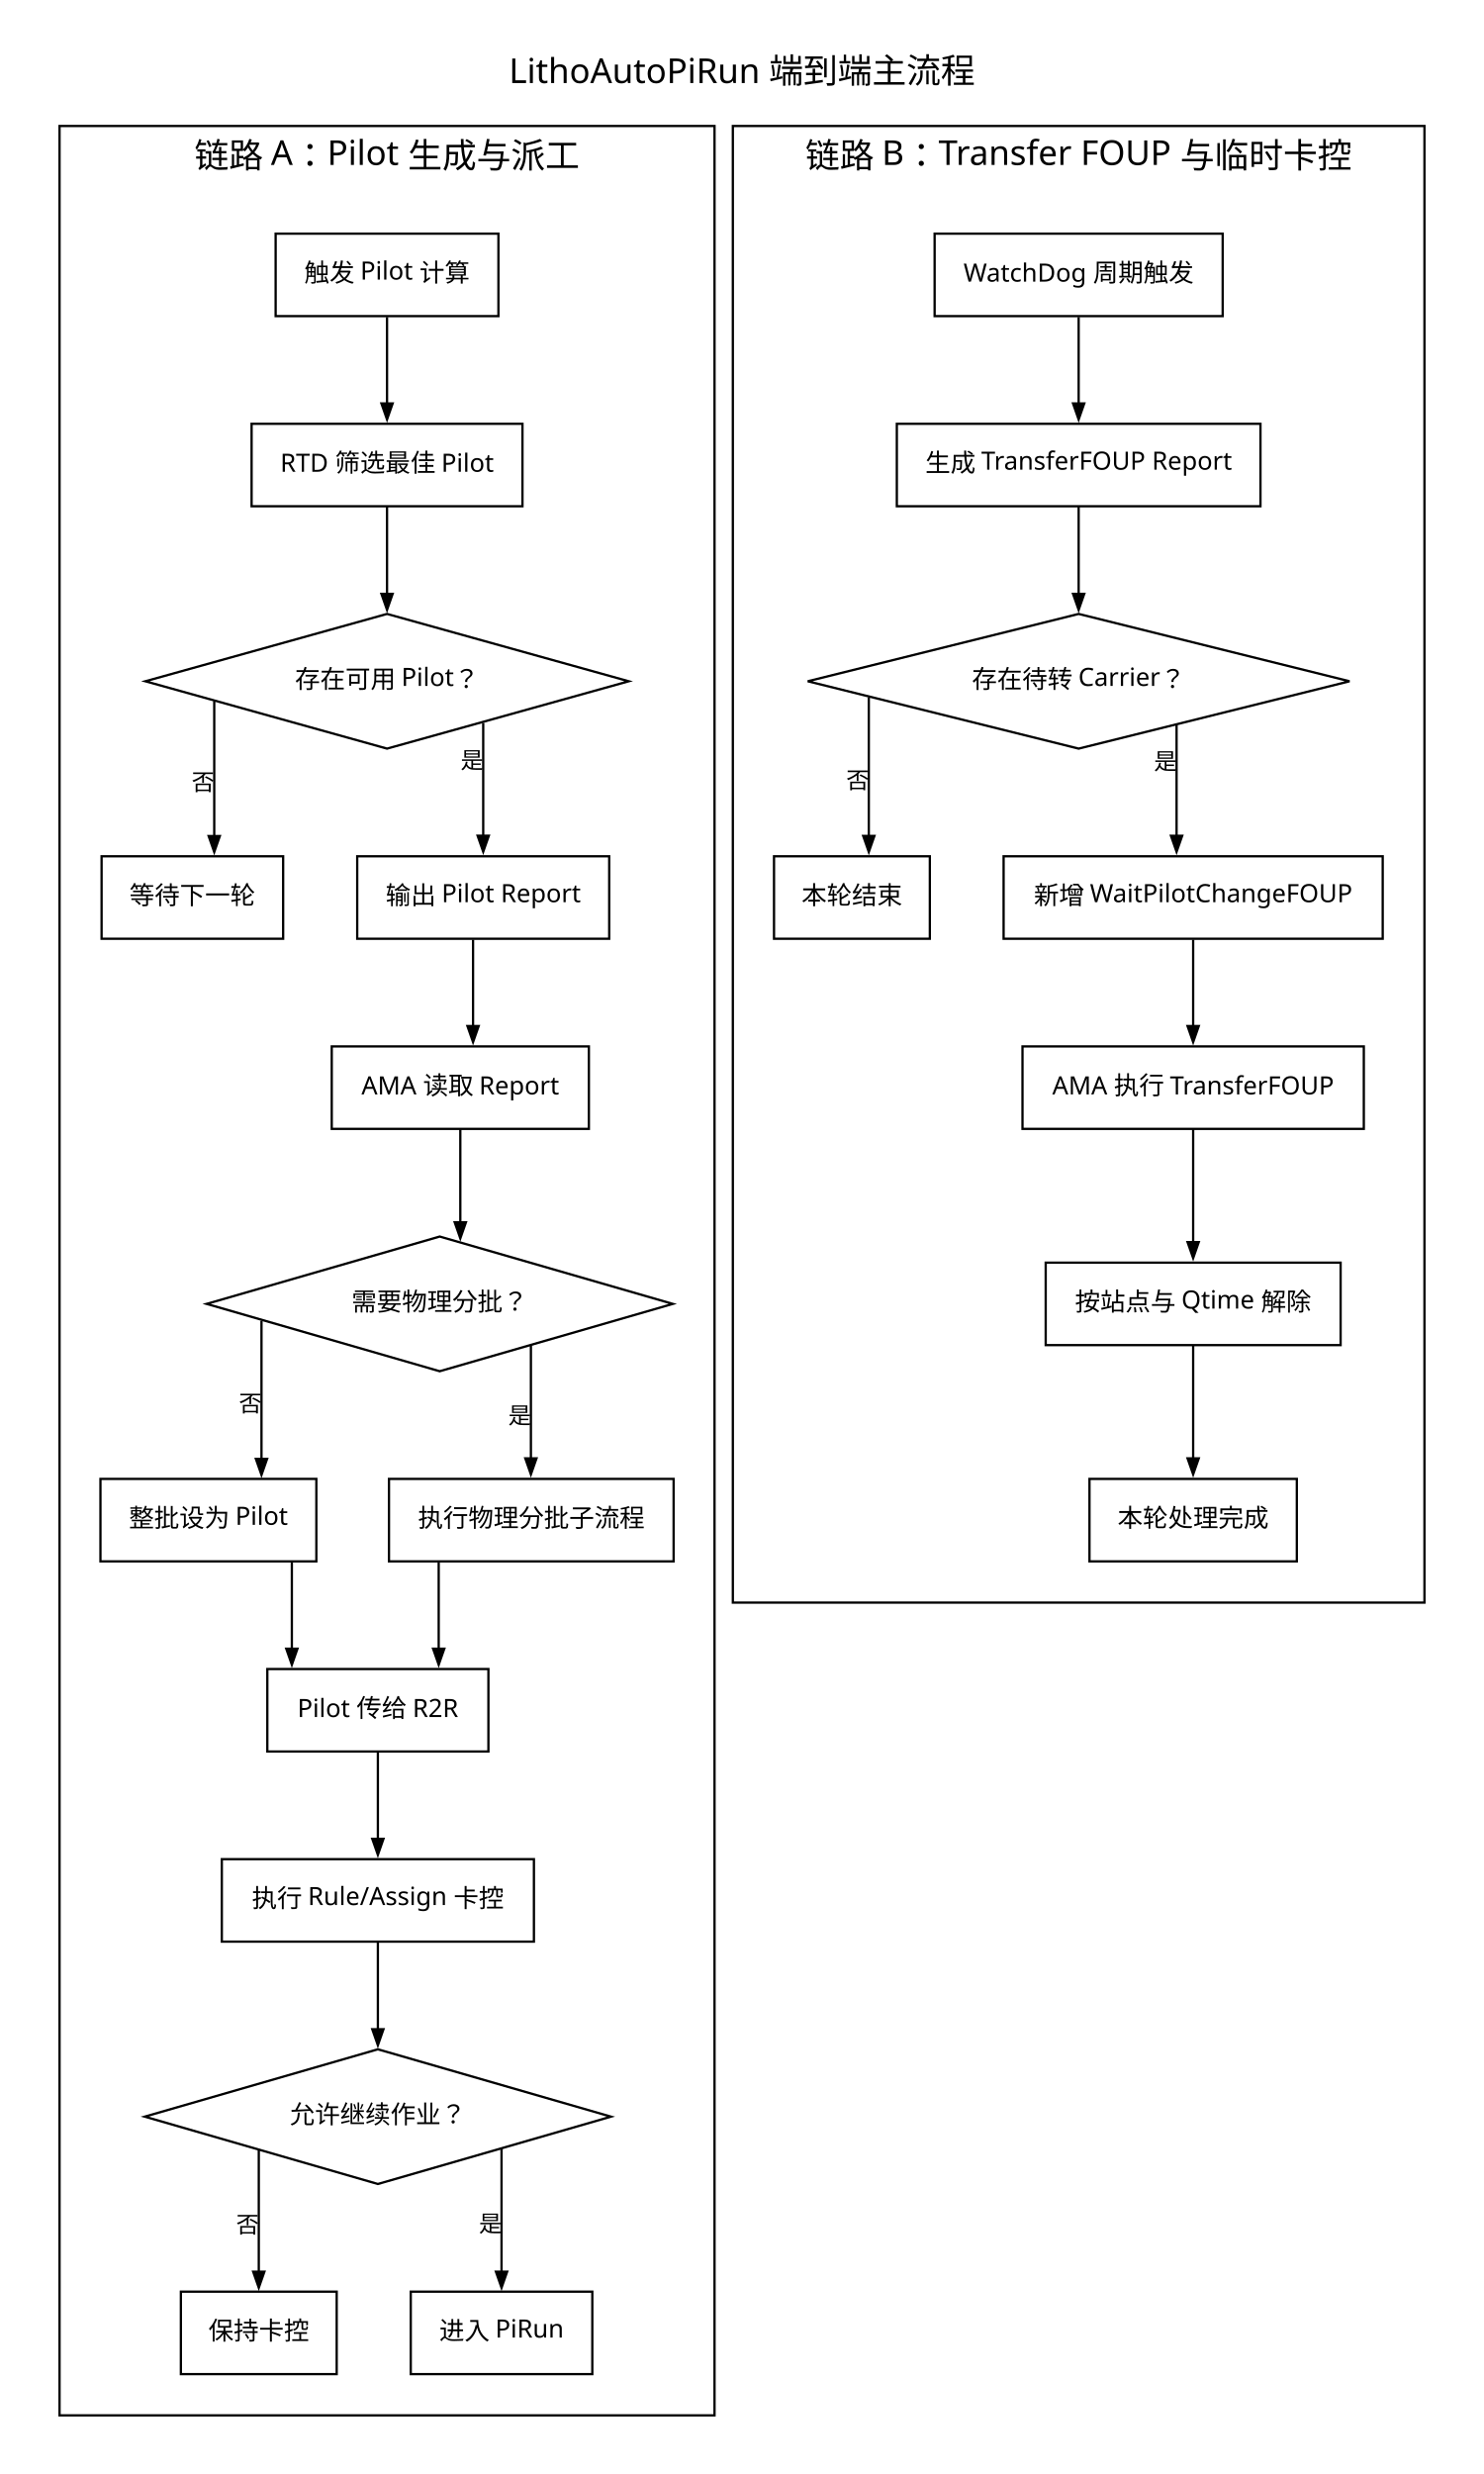
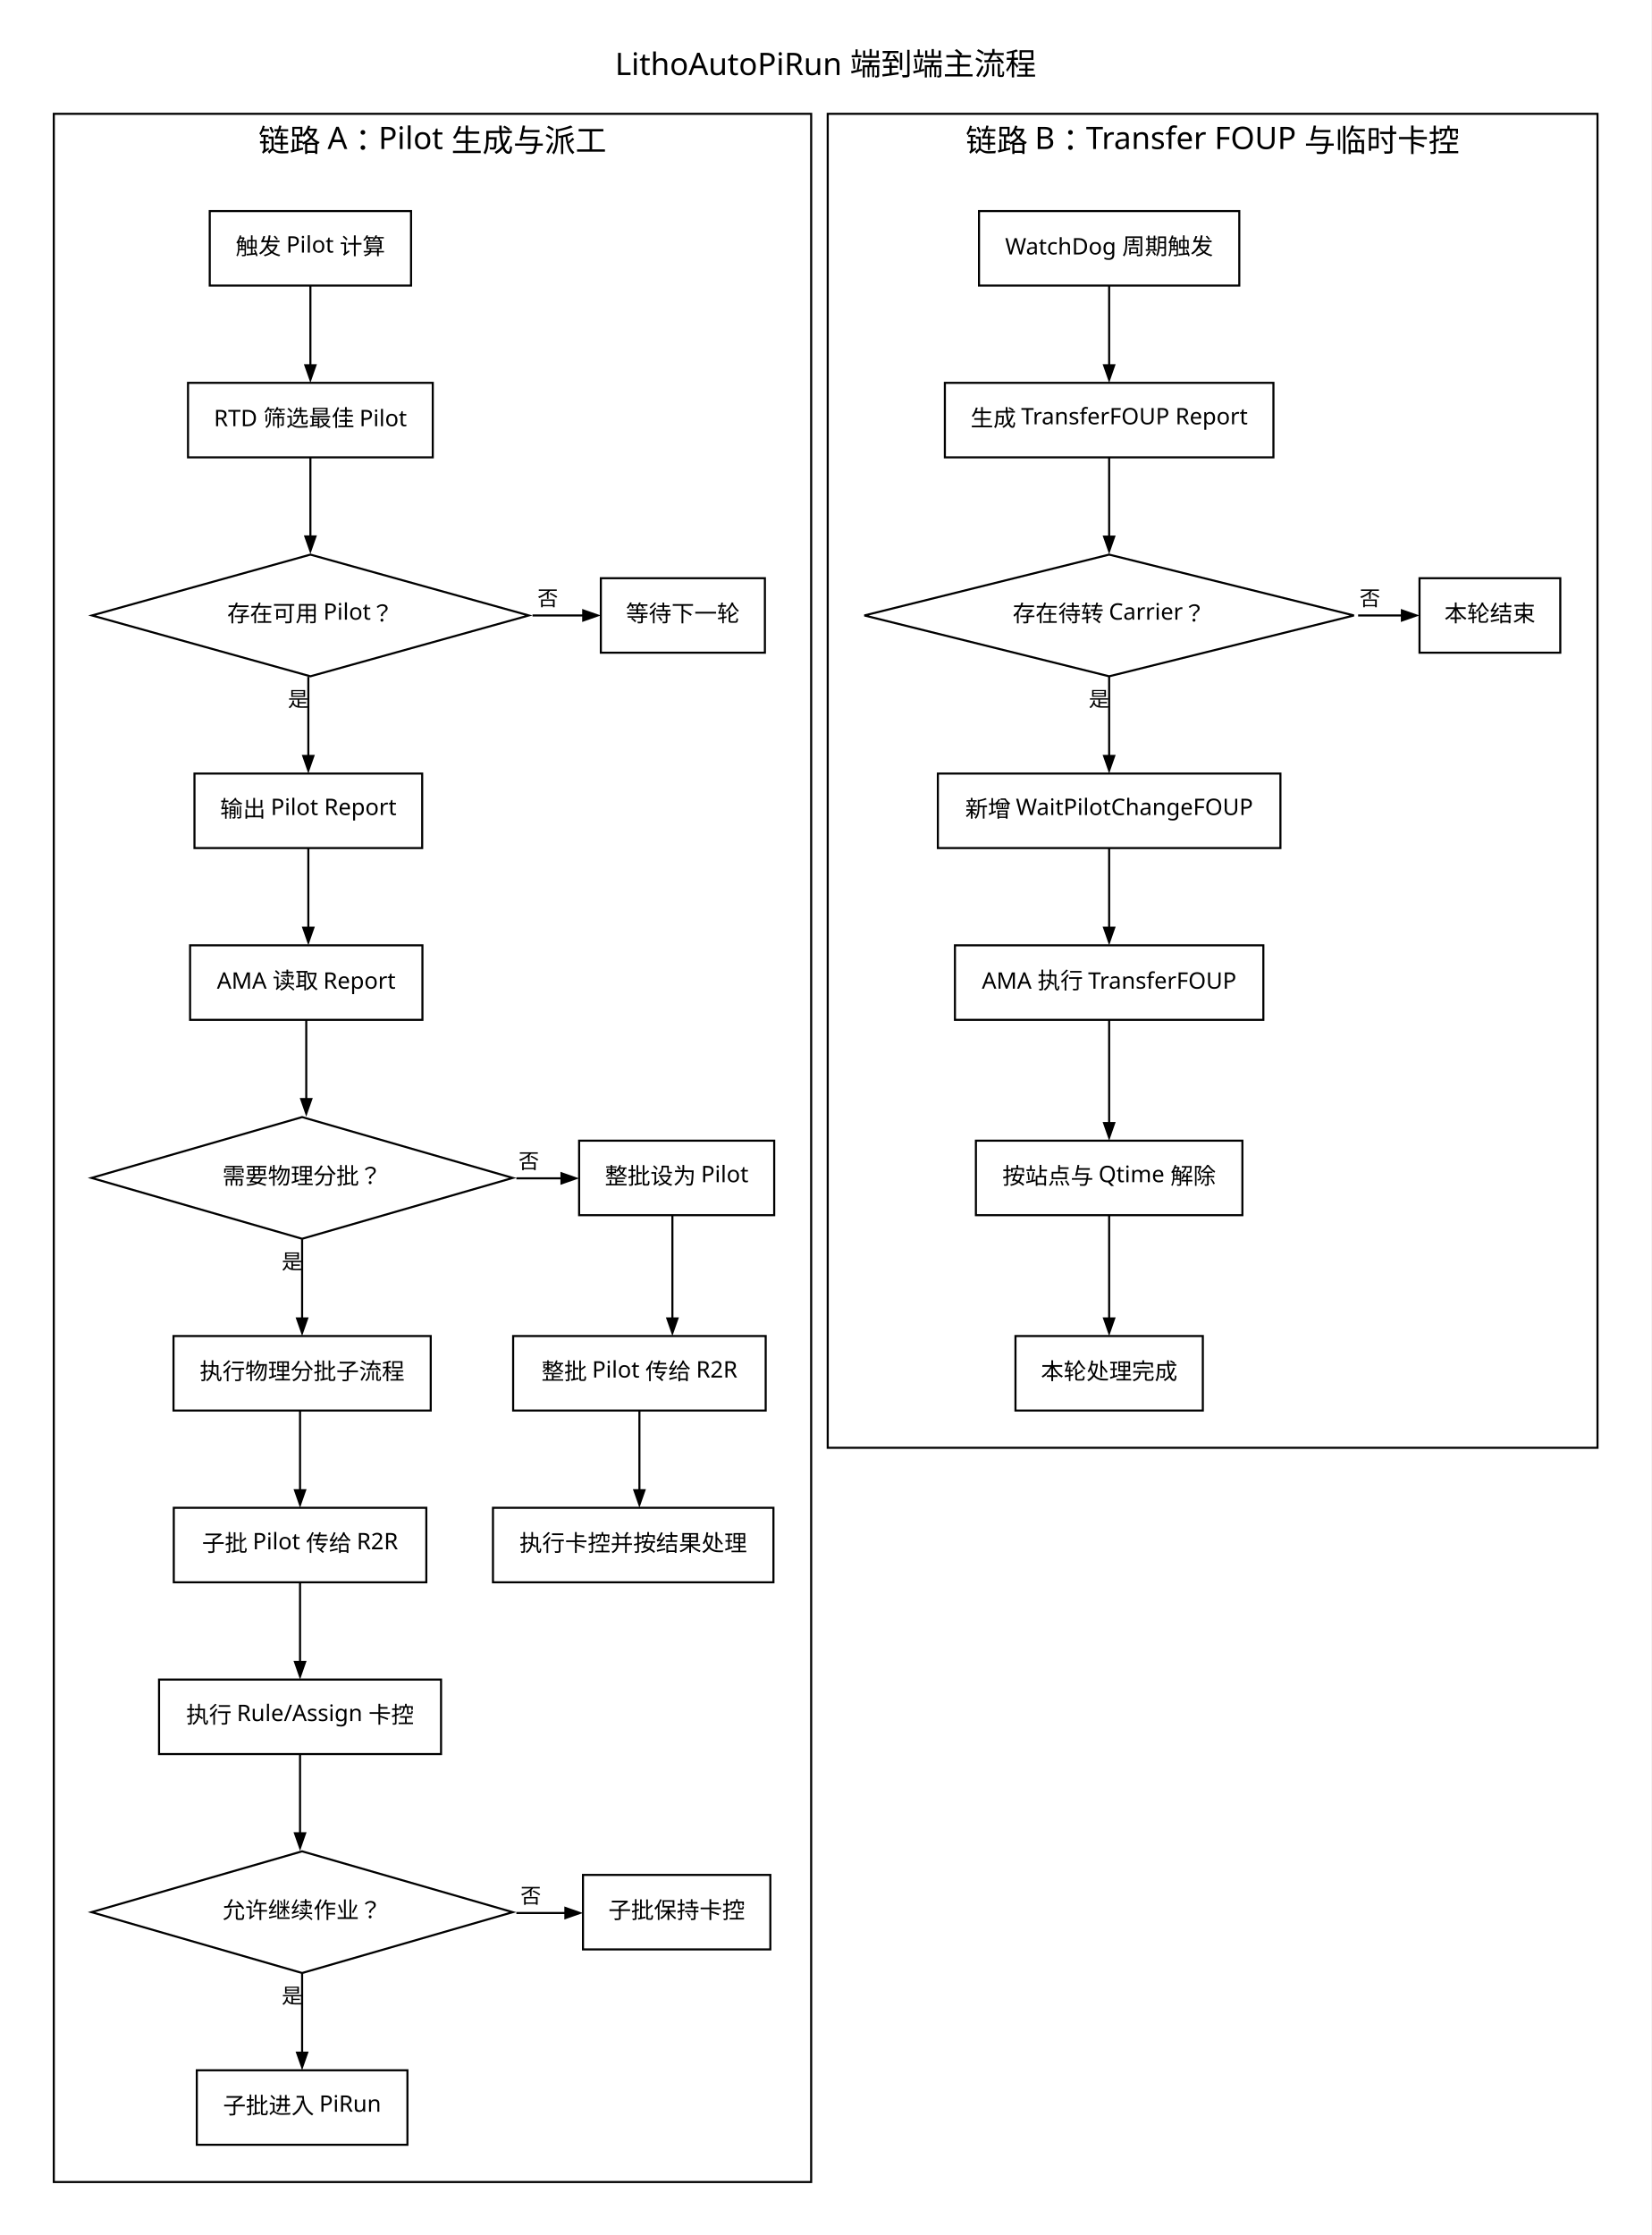
- <svg xmlns="http://www.w3.org/2000/svg" width="648pt" height="1080pt" viewBox="0.00 0.00 648.00 1080.00">
+ <svg xmlns="http://www.w3.org/2000/svg" width="798pt" height="1080pt" viewBox="0.00 0.00 798.00 1080.00">
  <g id="graph0" class="graph" transform="scale(1 1) rotate(0) translate(18 1062.4)">
-     <polygon fill="white" stroke="none" points="-18,18 -18,-1062.4 630,-1062.4 630,18 -18,18" />
-     <text xml:space="preserve" text-anchor="middle" x="306" y="-1026.15" font-family="Microsoft YaHei" font-size="15.00">LithoAutoPiRun 端到端主流程</text>
+     <polygon fill="white" stroke="none" points="-18,18 -18,-1062.4 780,-1062.4 780,18 -18,18" />
+     <text xml:space="preserve" text-anchor="middle" x="381" y="-1026.15" font-family="Microsoft YaHei" font-size="15.00">LithoAutoPiRun 端到端主流程</text>
    <g id="clust1" class="cluster">
-       <polygon fill="white" stroke="black" points="8,-8 8,-1007.4 294,-1007.4 294,-8 8,-8" />
-       <text xml:space="preserve" text-anchor="middle" x="151" y="-989.15" font-family="Microsoft YaHei" font-size="15.00">链路 A：Pilot 生成与派工</text>
-     </g>
-     <g id="clust2" class="cluster">
-       <polygon fill="white" stroke="black" points="302,-362.8 302,-1007.4 604,-1007.4 604,-362.8 302,-362.8" />
-       <text xml:space="preserve" text-anchor="middle" x="453" y="-989.15" font-family="Microsoft YaHei" font-size="15.00">链路 B：Transfer FOUP 与临时卡控</text>
+       <polygon fill="white" stroke="black" points="8,-8 8,-1007.4 374,-1007.4 374,-8 8,-8" />
+       <text xml:space="preserve" text-anchor="middle" x="191" y="-989.15" font-family="Microsoft YaHei" font-size="15.00">链路 A：Pilot 生成与派工</text>
+     </g>
+     <g id="clust5" class="cluster">
+       <polygon fill="white" stroke="black" points="382,-362.8 382,-1007.4 754,-1007.4 754,-362.8 382,-362.8" />
+       <text xml:space="preserve" text-anchor="middle" x="568" y="-989.15" font-family="Microsoft YaHei" font-size="15.00">链路 B：Transfer FOUP 与临时卡控</text>
    </g>
    <g id="node1" class="node">
-       <polygon fill="none" stroke="black" points="199.64,-960.4 102.36,-960.4 102.36,-924.4 199.64,-924.4 199.64,-960.4" />
-       <text xml:space="preserve" text-anchor="middle" x="151" y="-939.45" font-family="Microsoft YaHei" font-size="11.00">触发 Pilot 计算</text>
+       <polygon fill="none" stroke="black" points="180.64,-960.4 83.36,-960.4 83.36,-924.4 180.64,-924.4 180.64,-960.4" />
+       <text xml:space="preserve" text-anchor="middle" x="132" y="-939.45" font-family="Microsoft YaHei" font-size="11.00">触发 Pilot 计算</text>
    </g>
    <g id="node2" class="node">
-       <polygon fill="none" stroke="black" points="210.14,-877.4 91.86,-877.4 91.86,-841.4 210.14,-841.4 210.14,-877.4" />
-       <text xml:space="preserve" text-anchor="middle" x="151" y="-856.45" font-family="Microsoft YaHei" font-size="11.00">RTD 筛选最佳 Pilot</text>
+       <polygon fill="none" stroke="black" points="191.14,-877.4 72.86,-877.4 72.86,-841.4 191.14,-841.4 191.14,-877.4" />
+       <text xml:space="preserve" text-anchor="middle" x="132" y="-856.45" font-family="Microsoft YaHei" font-size="11.00">RTD 筛选最佳 Pilot</text>
    </g>
    <g id="edge1" class="edge">
-       <path fill="none" stroke="black" d="M151,-923.98C151,-923.98 151,-886.28 151,-886.28" />
-       <polygon fill="black" stroke="black" points="153.45,-886.28 151,-879.28 148.55,-886.28 153.45,-886.28" />
+       <path fill="none" stroke="black" d="M132,-924.4C132,-924.4 132,-885.91 132,-885.91" />
+       <polygon fill="black" stroke="black" points="134.45,-885.91 132,-878.91 129.55,-885.91 134.45,-885.91" />
    </g>
    <g id="node3" class="node">
-       <polygon fill="none" stroke="black" points="151,-794.4 45.46,-765 151,-735.6 256.54,-765 151,-794.4" />
-       <text xml:space="preserve" text-anchor="middle" x="151" y="-762.05" font-family="Microsoft YaHei" font-size="11.00">存在可用 Pilot？</text>
+       <polygon fill="none" stroke="black" points="132,-794.4 26.46,-765 132,-735.6 237.54,-765 132,-794.4" />
+       <text xml:space="preserve" text-anchor="middle" x="132" y="-762.05" font-family="Microsoft YaHei" font-size="11.00">存在可用 Pilot？</text>
    </g>
    <g id="edge2" class="edge">
-       <path fill="none" stroke="black" d="M151,-841.2C151,-841.2 151,-803.17 151,-803.17" />
-       <polygon fill="black" stroke="black" points="153.45,-803.17 151,-796.17 148.55,-803.17 153.45,-803.17" />
+       <path fill="none" stroke="black" d="M132,-841.4C132,-841.4 132,-803.2 132,-803.2" />
+       <polygon fill="black" stroke="black" points="134.45,-803.2 132,-796.2 129.55,-803.2 134.45,-803.2" />
    </g>
    <g id="node4" class="node">
-       <polygon fill="none" stroke="black" points="105.64,-688.6 26.36,-688.6 26.36,-652.6 105.64,-652.6 105.64,-688.6" />
-       <text xml:space="preserve" text-anchor="middle" x="66" y="-667.65" font-family="Microsoft YaHei" font-size="11.00">等待下一轮</text>
+       <polygon fill="none" stroke="black" points="351.64,-783 272.36,-783 272.36,-747 351.64,-747 351.64,-783" />
+       <text xml:space="preserve" text-anchor="middle" x="312" y="-762.05" font-family="Microsoft YaHei" font-size="11.00">等待下一轮</text>
    </g>
    <g id="edge3" class="edge">
-       <path fill="none" stroke="black" d="M75.55,-756.29C75.55,-756.29 75.55,-697.45 75.55,-697.45" />
-       <polygon fill="black" stroke="black" points="78,-697.45 75.55,-690.45 73.1,-697.45 78,-697.45" />
-       <text xml:space="preserve" text-anchor="middle" x="70.68" y="-717.37" font-family="Microsoft YaHei" font-size="10.00">否</text>
+       <path fill="none" stroke="black" d="M239.35,-765C239.35,-765 263.84,-765 263.84,-765" />
+       <polygon fill="black" stroke="black" points="263.84,-767.45 270.84,-765 263.84,-762.55 263.84,-767.45" />
+       <text xml:space="preserve" text-anchor="middle" x="246.72" y="-769.75" font-family="Microsoft YaHei" font-size="10.00">否</text>
    </g>
    <g id="node5" class="node">
-       <polygon fill="none" stroke="black" points="248.02,-688.6 137.98,-688.6 137.98,-652.6 248.02,-652.6 248.02,-688.6" />
-       <text xml:space="preserve" text-anchor="middle" x="193" y="-667.65" font-family="Microsoft YaHei" font-size="11.00">输出 Pilot Report</text>
+       <polygon fill="none" stroke="black" points="186.02,-688.6 75.98,-688.6 75.98,-652.6 186.02,-652.6 186.02,-688.6" />
+       <text xml:space="preserve" text-anchor="middle" x="131" y="-667.65" font-family="Microsoft YaHei" font-size="11.00">输出 Pilot Report</text>
    </g>
    <g id="edge4" class="edge">
-       <path fill="none" stroke="black" d="M193,-746.8C193,-746.8 193,-697.58 193,-697.58" />
-       <polygon fill="black" stroke="black" points="195.45,-697.58 193,-690.58 190.55,-697.58 195.45,-697.58" />
-       <text xml:space="preserve" text-anchor="middle" x="188.12" y="-726.94" font-family="Microsoft YaHei" font-size="10.00">是</text>
+       <path fill="none" stroke="black" d="M131,-735.31C131,-735.31 131,-697.11 131,-697.11" />
+       <polygon fill="black" stroke="black" points="133.45,-697.11 131,-690.11 128.55,-697.11 133.45,-697.11" />
+       <text xml:space="preserve" text-anchor="middle" x="126.12" y="-720.96" font-family="Microsoft YaHei" font-size="10.00">是</text>
    </g>
    <g id="node6" class="node">
-       <polygon fill="none" stroke="black" points="239.14,-605.6 126.86,-605.6 126.86,-569.6 239.14,-569.6 239.14,-605.6" />
-       <text xml:space="preserve" text-anchor="middle" x="183" y="-584.65" font-family="Microsoft YaHei" font-size="11.00">AMA 读取 Report</text>
+       <polygon fill="none" stroke="black" points="186.14,-605.6 73.86,-605.6 73.86,-569.6 186.14,-569.6 186.14,-605.6" />
+       <text xml:space="preserve" text-anchor="middle" x="130" y="-584.65" font-family="Microsoft YaHei" font-size="11.00">AMA 读取 Report</text>
    </g>
    <g id="edge5" class="edge">
-       <path fill="none" stroke="black" d="M188.56,-652.18C188.56,-652.18 188.56,-614.48 188.56,-614.48" />
-       <polygon fill="black" stroke="black" points="191.01,-614.48 188.56,-607.48 186.11,-614.48 191.01,-614.48" />
+       <path fill="none" stroke="black" d="M131,-652.6C131,-652.6 131,-614.11 131,-614.11" />
+       <polygon fill="black" stroke="black" points="133.45,-614.11 131,-607.11 128.55,-614.11 133.45,-614.11" />
    </g>
    <g id="node7" class="node">
-       <polygon fill="none" stroke="black" points="174,-522.6 72.21,-493.2 174,-463.8 275.79,-493.2 174,-522.6" />
-       <text xml:space="preserve" text-anchor="middle" x="174" y="-490.25" font-family="Microsoft YaHei" font-size="11.00">需要物理分批？</text>
+       <polygon fill="none" stroke="black" points="128,-522.6 26.21,-493.2 128,-463.8 229.79,-493.2 128,-522.6" />
+       <text xml:space="preserve" text-anchor="middle" x="128" y="-490.25" font-family="Microsoft YaHei" font-size="11.00">需要物理分批？</text>
    </g>
    <g id="edge6" class="edge">
-       <path fill="none" stroke="black" d="M183,-569.4C183,-569.4 183,-528.8 183,-528.8" />
-       <polygon fill="black" stroke="black" points="185.45,-528.8 183,-521.8 180.55,-528.8 185.45,-528.8" />
+       <path fill="none" stroke="black" d="M130,-569.6C130,-569.6 130,-531.32 130,-531.32" />
+       <polygon fill="black" stroke="black" points="132.45,-531.32 130,-524.32 127.55,-531.32 132.45,-531.32" />
    </g>
    <g id="node8" class="node">
-       <polygon fill="none" stroke="black" points="120.14,-416.8 25.86,-416.8 25.86,-380.8 120.14,-380.8 120.14,-416.8" />
-       <text xml:space="preserve" text-anchor="middle" x="73" y="-395.85" font-family="Microsoft YaHei" font-size="11.00">整批设为 Pilot</text>
+       <polygon fill="none" stroke="black" points="356.14,-511.2 261.86,-511.2 261.86,-475.2 356.14,-475.2 356.14,-511.2" />
+       <text xml:space="preserve" text-anchor="middle" x="309" y="-490.25" font-family="Microsoft YaHei" font-size="11.00">整批设为 Pilot</text>
    </g>
    <g id="edge7" class="edge">
-       <path fill="none" stroke="black" d="M96.18,-485.79C96.18,-485.79 96.18,-425.54 96.18,-425.54" />
-       <polygon fill="black" stroke="black" points="98.63,-425.54 96.18,-418.54 93.73,-425.54 98.63,-425.54" />
-       <text xml:space="preserve" text-anchor="middle" x="91.3" y="-446.16" font-family="Microsoft YaHei" font-size="10.00">否</text>
+       <path fill="none" stroke="black" d="M231.53,-493C231.53,-493 253.34,-493 253.34,-493" />
+       <polygon fill="black" stroke="black" points="253.34,-495.45 260.34,-493 253.34,-490.55 253.34,-495.45" />
+       <text xml:space="preserve" text-anchor="middle" x="237.56" y="-497.75" font-family="Microsoft YaHei" font-size="10.00">否</text>
    </g>
    <g id="node9" class="node">
-       <polygon fill="none" stroke="black" points="276.14,-416.8 151.85,-416.8 151.85,-380.8 276.14,-380.8 276.14,-416.8" />
-       <text xml:space="preserve" text-anchor="middle" x="214" y="-395.85" font-family="Microsoft YaHei" font-size="11.00">执行物理分批子流程</text>
+       <polygon fill="none" stroke="black" points="190.15,-416.8 65.85,-416.8 65.85,-380.8 190.15,-380.8 190.15,-416.8" />
+       <text xml:space="preserve" text-anchor="middle" x="128" y="-395.85" font-family="Microsoft YaHei" font-size="11.00">执行物理分批子流程</text>
    </g>
    <g id="edge8" class="edge">
-       <path fill="none" stroke="black" d="M213.82,-475C213.82,-475 213.82,-425.78 213.82,-425.78" />
-       <polygon fill="black" stroke="black" points="216.27,-425.78 213.82,-418.78 211.37,-425.78 216.27,-425.78" />
-       <text xml:space="preserve" text-anchor="middle" x="208.95" y="-440.89" font-family="Microsoft YaHei" font-size="10.00">是</text>
+       <path fill="none" stroke="black" d="M128,-463.59C128,-463.59 128,-425.31 128,-425.31" />
+       <polygon fill="black" stroke="black" points="130.45,-425.31 128,-418.31 125.55,-425.31 130.45,-425.31" />
+       <text xml:space="preserve" text-anchor="middle" x="123.12" y="-449.2" font-family="Microsoft YaHei" font-size="10.00">是</text>
    </g>
    <g id="node10" class="node">
-       <polygon fill="none" stroke="black" points="195.27,-333.8 98.73,-333.8 98.73,-297.8 195.27,-297.8 195.27,-333.8" />
-       <text xml:space="preserve" text-anchor="middle" x="147" y="-312.85" font-family="Microsoft YaHei" font-size="11.00">Pilot 传给 R2R</text>
+       <polygon fill="none" stroke="black" points="352.02,-416.8 229.98,-416.8 229.98,-380.8 352.02,-380.8 352.02,-416.8" />
+       <text xml:space="preserve" text-anchor="middle" x="291" y="-395.85" font-family="Microsoft YaHei" font-size="11.00">整批 Pilot 传给 R2R</text>
    </g>
    <g id="edge9" class="edge">
-       <path fill="none" stroke="black" d="M109.44,-380.38C109.44,-380.38 109.44,-342.68 109.44,-342.68" />
-       <polygon fill="black" stroke="black" points="111.89,-342.68 109.44,-335.68 106.99,-342.68 111.89,-342.68" />
+       <path fill="none" stroke="black" d="M306.94,-475.2C306.94,-475.2 306.94,-425.31 306.94,-425.31" />
+       <polygon fill="black" stroke="black" points="309.39,-425.31 306.94,-418.31 304.49,-425.31 309.39,-425.31" />
+     </g>
+     <g id="node12" class="node">
+       <polygon fill="none" stroke="black" points="188.02,-333.8 65.98,-333.8 65.98,-297.8 188.02,-297.8 188.02,-333.8" />
+       <text xml:space="preserve" text-anchor="middle" x="127" y="-312.85" font-family="Microsoft YaHei" font-size="11.00">子批 Pilot 传给 R2R</text>
+     </g>
+     <g id="edge11" class="edge">
+       <path fill="none" stroke="black" d="M127,-380.8C127,-380.8 127,-342.31 127,-342.31" />
+       <polygon fill="black" stroke="black" points="129.45,-342.31 127,-335.31 124.55,-342.31 129.45,-342.31" />
+     </g>
+     <g id="node11" class="node">
+       <polygon fill="none" stroke="black" points="355.77,-333.8 220.23,-333.8 220.23,-297.8 355.77,-297.8 355.77,-333.8" />
+       <text xml:space="preserve" text-anchor="middle" x="288" y="-312.85" font-family="Microsoft YaHei" font-size="11.00">执行卡控并按结果处理</text>
    </g>
    <g id="edge10" class="edge">
-       <path fill="none" stroke="black" d="M173.56,-380.38C173.56,-380.38 173.56,-342.68 173.56,-342.68" />
-       <polygon fill="black" stroke="black" points="176.01,-342.68 173.56,-335.68 171.11,-342.68 176.01,-342.68" />
-     </g>
-     <g id="node11" class="node">
-       <polygon fill="none" stroke="black" points="215.14,-250.8 78.86,-250.8 78.86,-214.8 215.14,-214.8 215.14,-250.8" />
-       <text xml:space="preserve" text-anchor="middle" x="147" y="-229.85" font-family="Microsoft YaHei" font-size="11.00">执行 Rule/Assign 卡控</text>
-     </g>
-     <g id="edge11" class="edge">
-       <path fill="none" stroke="black" d="M147,-297.38C147,-297.38 147,-259.68 147,-259.68" />
-       <polygon fill="black" stroke="black" points="149.45,-259.68 147,-252.68 144.55,-259.68 149.45,-259.68" />
-     </g>
-     <g id="node12" class="node">
-       <polygon fill="none" stroke="black" points="147,-167.8 45.21,-138.4 147,-109 248.79,-138.4 147,-167.8" />
-       <text xml:space="preserve" text-anchor="middle" x="147" y="-135.45" font-family="Microsoft YaHei" font-size="11.00">允许继续作业？</text>
+       <path fill="none" stroke="black" d="M291,-380.8C291,-380.8 291,-342.31 291,-342.31" />
+       <polygon fill="black" stroke="black" points="293.45,-342.31 291,-335.31 288.55,-342.31 293.45,-342.31" />
+     </g>
+     <g id="node13" class="node">
+       <polygon fill="none" stroke="black" points="195.14,-250.8 58.86,-250.8 58.86,-214.8 195.14,-214.8 195.14,-250.8" />
+       <text xml:space="preserve" text-anchor="middle" x="127" y="-229.85" font-family="Microsoft YaHei" font-size="11.00">执行 Rule/Assign 卡控</text>
    </g>
    <g id="edge12" class="edge">
-       <path fill="none" stroke="black" d="M147,-214.6C147,-214.6 147,-176.57 147,-176.57" />
-       <polygon fill="black" stroke="black" points="149.45,-176.57 147,-169.57 144.55,-176.57 149.45,-176.57" />
-     </g>
-     <g id="node13" class="node">
-       <polygon fill="none" stroke="black" points="129.02,-62 60.98,-62 60.98,-26 129.02,-26 129.02,-62" />
-       <text xml:space="preserve" text-anchor="middle" x="95" y="-41.05" font-family="Microsoft YaHei" font-size="11.00">保持卡控</text>
+       <path fill="none" stroke="black" d="M127,-297.8C127,-297.8 127,-259.31 127,-259.31" />
+       <polygon fill="black" stroke="black" points="129.45,-259.31 127,-252.31 124.55,-259.31 129.45,-259.31" />
+     </g>
+     <g id="node14" class="node">
+       <polygon fill="none" stroke="black" points="128,-167.8 26.21,-138.4 128,-109 229.79,-138.4 128,-167.8" />
+       <text xml:space="preserve" text-anchor="middle" x="128" y="-135.45" font-family="Microsoft YaHei" font-size="11.00">允许继续作业？</text>
    </g>
    <g id="edge13" class="edge">
-       <path fill="none" stroke="black" d="M95,-123.65C95,-123.65 95,-70.71 95,-70.71" />
-       <polygon fill="black" stroke="black" points="97.45,-70.71 95,-63.71 92.55,-70.71 97.45,-70.71" />
-       <text xml:space="preserve" text-anchor="middle" x="90.12" y="-87.68" font-family="Microsoft YaHei" font-size="10.00">否</text>
-     </g>
-     <g id="node14" class="node">
-       <polygon fill="none" stroke="black" points="240.64,-62 161.36,-62 161.36,-26 240.64,-26 240.64,-62" />
-       <text xml:space="preserve" text-anchor="middle" x="201" y="-41.05" font-family="Microsoft YaHei" font-size="11.00">进入 PiRun</text>
+       <path fill="none" stroke="black" d="M127,-214.8C127,-214.8 127,-176.52 127,-176.52" />
+       <polygon fill="black" stroke="black" points="129.45,-176.52 127,-169.52 124.55,-176.52 129.45,-176.52" />
+     </g>
+     <g id="node15" class="node">
+       <polygon fill="none" stroke="black" points="354.27,-156.4 263.73,-156.4 263.73,-120.4 354.27,-120.4 354.27,-156.4" />
+       <text xml:space="preserve" text-anchor="middle" x="309" y="-135.45" font-family="Microsoft YaHei" font-size="11.00">子批保持卡控</text>
    </g>
    <g id="edge14" class="edge">
-       <path fill="none" stroke="black" d="M201,-124.47C201,-124.47 201,-70.71 201,-70.71" />
-       <polygon fill="black" stroke="black" points="203.45,-70.71 201,-63.71 198.55,-70.71 203.45,-70.71" />
-       <text xml:space="preserve" text-anchor="middle" x="196.12" y="-88.09" font-family="Microsoft YaHei" font-size="10.00">是</text>
-     </g>
-     <g id="node15" class="node">
-       <polygon fill="none" stroke="black" points="515.89,-960.4 390.11,-960.4 390.11,-924.4 515.89,-924.4 515.89,-960.4" />
-       <text xml:space="preserve" text-anchor="middle" x="453" y="-939.45" font-family="Microsoft YaHei" font-size="11.00">WatchDog 周期触发</text>
+       <path fill="none" stroke="black" d="M231.53,-138C231.53,-138 255.22,-138 255.22,-138" />
+       <polygon fill="black" stroke="black" points="255.22,-140.45 262.22,-138 255.22,-135.55 255.22,-140.45" />
+       <text xml:space="preserve" text-anchor="middle" x="238.5" y="-142.75" font-family="Microsoft YaHei" font-size="10.00">否</text>
    </g>
    <g id="node16" class="node">
-       <polygon fill="none" stroke="black" points="532.39,-877.4 373.61,-877.4 373.61,-841.4 532.39,-841.4 532.39,-877.4" />
-       <text xml:space="preserve" text-anchor="middle" x="453" y="-856.45" font-family="Microsoft YaHei" font-size="11.00">生成 TransferFOUP Report</text>
+       <polygon fill="none" stroke="black" points="178.89,-62 77.11,-62 77.11,-26 178.89,-26 178.89,-62" />
+       <text xml:space="preserve" text-anchor="middle" x="128" y="-41.05" font-family="Microsoft YaHei" font-size="11.00">子批进入 PiRun</text>
    </g>
    <g id="edge15" class="edge">
-       <path fill="none" stroke="black" d="M453,-923.98C453,-923.98 453,-886.28 453,-886.28" />
-       <polygon fill="black" stroke="black" points="455.45,-886.28 453,-879.28 450.55,-886.28 455.45,-886.28" />
+       <path fill="none" stroke="black" d="M128,-108.79C128,-108.79 128,-70.51 128,-70.51" />
+       <polygon fill="black" stroke="black" points="130.45,-70.51 128,-63.51 125.55,-70.51 130.45,-70.51" />
+       <text xml:space="preserve" text-anchor="middle" x="123.12" y="-94.4" font-family="Microsoft YaHei" font-size="10.00">是</text>
    </g>
    <g id="node17" class="node">
-       <polygon fill="none" stroke="black" points="453,-794.4 334.71,-765 453,-735.6 571.29,-765 453,-794.4" />
-       <text xml:space="preserve" text-anchor="middle" x="453" y="-762.05" font-family="Microsoft YaHei" font-size="11.00">存在待转 Carrier？</text>
+       <polygon fill="none" stroke="black" points="580.89,-960.4 455.11,-960.4 455.11,-924.4 580.89,-924.4 580.89,-960.4" />
+       <text xml:space="preserve" text-anchor="middle" x="518" y="-939.45" font-family="Microsoft YaHei" font-size="11.00">WatchDog 周期触发</text>
+     </g>
+     <g id="node18" class="node">
+       <polygon fill="none" stroke="black" points="597.39,-877.4 438.61,-877.4 438.61,-841.4 597.39,-841.4 597.39,-877.4" />
+       <text xml:space="preserve" text-anchor="middle" x="518" y="-856.45" font-family="Microsoft YaHei" font-size="11.00">生成 TransferFOUP Report</text>
    </g>
    <g id="edge16" class="edge">
-       <path fill="none" stroke="black" d="M453,-841.2C453,-841.2 453,-803.17 453,-803.17" />
-       <polygon fill="black" stroke="black" points="455.45,-803.17 453,-796.17 450.55,-803.17 455.45,-803.17" />
-     </g>
-     <g id="node18" class="node">
-       <polygon fill="none" stroke="black" points="388.02,-688.6 319.98,-688.6 319.98,-652.6 388.02,-652.6 388.02,-688.6" />
-       <text xml:space="preserve" text-anchor="middle" x="354" y="-667.65" font-family="Microsoft YaHei" font-size="11.00">本轮结束</text>
+       <path fill="none" stroke="black" d="M518,-924.4C518,-924.4 518,-885.91 518,-885.91" />
+       <polygon fill="black" stroke="black" points="520.45,-885.91 518,-878.91 515.55,-885.91 520.45,-885.91" />
+     </g>
+     <g id="node19" class="node">
+       <polygon fill="none" stroke="black" points="518,-794.4 399.71,-765 518,-735.6 636.29,-765 518,-794.4" />
+       <text xml:space="preserve" text-anchor="middle" x="518" y="-762.05" font-family="Microsoft YaHei" font-size="11.00">存在待转 Carrier？</text>
    </g>
    <g id="edge17" class="edge">
-       <path fill="none" stroke="black" d="M361.37,-757.9C361.37,-757.9 361.37,-697.49 361.37,-697.49" />
-       <polygon fill="black" stroke="black" points="363.82,-697.49 361.37,-690.49 358.92,-697.49 363.82,-697.49" />
-       <text xml:space="preserve" text-anchor="middle" x="356.49" y="-718.2" font-family="Microsoft YaHei" font-size="10.00">否</text>
-     </g>
-     <g id="node19" class="node">
-       <polygon fill="none" stroke="black" points="585.77,-688.6 420.23,-688.6 420.23,-652.6 585.77,-652.6 585.77,-688.6" />
-       <text xml:space="preserve" text-anchor="middle" x="503" y="-667.65" font-family="Microsoft YaHei" font-size="11.00">新增 WaitPilotChangeFOUP</text>
+       <path fill="none" stroke="black" d="M518,-841.4C518,-841.4 518,-803.11 518,-803.11" />
+       <polygon fill="black" stroke="black" points="520.45,-803.11 518,-796.11 515.55,-803.11 520.45,-803.11" />
+     </g>
+     <g id="node20" class="node">
+       <polygon fill="none" stroke="black" points="736.02,-783 667.98,-783 667.98,-747 736.02,-747 736.02,-783" />
+       <text xml:space="preserve" text-anchor="middle" x="702" y="-762.05" font-family="Microsoft YaHei" font-size="11.00">本轮结束</text>
    </g>
    <g id="edge18" class="edge">
-       <path fill="none" stroke="black" d="M495.76,-745.9C495.76,-745.9 495.76,-697.55 495.76,-697.55" />
-       <polygon fill="black" stroke="black" points="498.21,-697.55 495.76,-690.55 493.31,-697.55 498.21,-697.55" />
-       <text xml:space="preserve" text-anchor="middle" x="490.88" y="-726.47" font-family="Microsoft YaHei" font-size="10.00">是</text>
-     </g>
-     <g id="node20" class="node">
-       <polygon fill="none" stroke="black" points="577.52,-605.6 428.48,-605.6 428.48,-569.6 577.52,-569.6 577.52,-605.6" />
-       <text xml:space="preserve" text-anchor="middle" x="503" y="-584.65" font-family="Microsoft YaHei" font-size="11.00">AMA 执行 TransferFOUP</text>
+       <path fill="none" stroke="black" d="M638.32,-765C638.32,-765 659.47,-765 659.47,-765" />
+       <polygon fill="black" stroke="black" points="659.47,-767.45 666.47,-765 659.47,-762.55 659.47,-767.45" />
+       <text xml:space="preserve" text-anchor="middle" x="644.02" y="-769.75" font-family="Microsoft YaHei" font-size="10.00">否</text>
+     </g>
+     <g id="node21" class="node">
+       <polygon fill="none" stroke="black" points="600.77,-688.6 435.23,-688.6 435.23,-652.6 600.77,-652.6 600.77,-688.6" />
+       <text xml:space="preserve" text-anchor="middle" x="518" y="-667.65" font-family="Microsoft YaHei" font-size="11.00">新增 WaitPilotChangeFOUP</text>
    </g>
    <g id="edge19" class="edge">
-       <path fill="none" stroke="black" d="M503,-652.18C503,-652.18 503,-614.48 503,-614.48" />
-       <polygon fill="black" stroke="black" points="505.45,-614.48 503,-607.48 500.55,-614.48 505.45,-614.48" />
-     </g>
-     <g id="node21" class="node">
-       <polygon fill="none" stroke="black" points="567.39,-511.2 438.61,-511.2 438.61,-475.2 567.39,-475.2 567.39,-511.2" />
-       <text xml:space="preserve" text-anchor="middle" x="503" y="-490.25" font-family="Microsoft YaHei" font-size="11.00">按站点与 Qtime 解除</text>
+       <path fill="none" stroke="black" d="M518,-735.4C518,-735.4 518,-697.11 518,-697.11" />
+       <polygon fill="black" stroke="black" points="520.45,-697.11 518,-690.11 515.55,-697.11 520.45,-697.11" />
+       <text xml:space="preserve" text-anchor="middle" x="513.12" y="-721.01" font-family="Microsoft YaHei" font-size="10.00">是</text>
+     </g>
+     <g id="node22" class="node">
+       <polygon fill="none" stroke="black" points="592.52,-605.6 443.48,-605.6 443.48,-569.6 592.52,-569.6 592.52,-605.6" />
+       <text xml:space="preserve" text-anchor="middle" x="518" y="-584.65" font-family="Microsoft YaHei" font-size="11.00">AMA 执行 TransferFOUP</text>
    </g>
    <g id="edge20" class="edge">
-       <path fill="none" stroke="black" d="M503,-569.4C503,-569.4 503,-520.18 503,-520.18" />
-       <polygon fill="black" stroke="black" points="505.45,-520.18 503,-513.18 500.55,-520.18 505.45,-520.18" />
-     </g>
-     <g id="node22" class="node">
-       <polygon fill="none" stroke="black" points="548.27,-416.8 457.73,-416.8 457.73,-380.8 548.27,-380.8 548.27,-416.8" />
-       <text xml:space="preserve" text-anchor="middle" x="503" y="-395.85" font-family="Microsoft YaHei" font-size="11.00">本轮处理完成</text>
+       <path fill="none" stroke="black" d="M518,-652.6C518,-652.6 518,-614.11 518,-614.11" />
+       <polygon fill="black" stroke="black" points="520.45,-614.11 518,-607.11 515.55,-614.11 520.45,-614.11" />
+     </g>
+     <g id="node23" class="node">
+       <polygon fill="none" stroke="black" points="582.39,-511.2 453.61,-511.2 453.61,-475.2 582.39,-475.2 582.39,-511.2" />
+       <text xml:space="preserve" text-anchor="middle" x="518" y="-490.25" font-family="Microsoft YaHei" font-size="11.00">按站点与 Qtime 解除</text>
    </g>
    <g id="edge21" class="edge">
-       <path fill="none" stroke="black" d="M503,-475C503,-475 503,-425.78 503,-425.78" />
-       <polygon fill="black" stroke="black" points="505.45,-425.78 503,-418.78 500.55,-425.78 505.45,-425.78" />
+       <path fill="none" stroke="black" d="M518,-569.6C518,-569.6 518,-519.71 518,-519.71" />
+       <polygon fill="black" stroke="black" points="520.45,-519.71 518,-512.71 515.55,-519.71 520.45,-519.71" />
+     </g>
+     <g id="node24" class="node">
+       <polygon fill="none" stroke="black" points="563.27,-416.8 472.73,-416.8 472.73,-380.8 563.27,-380.8 563.27,-416.8" />
+       <text xml:space="preserve" text-anchor="middle" x="518" y="-395.85" font-family="Microsoft YaHei" font-size="11.00">本轮处理完成</text>
+     </g>
+     <g id="edge22" class="edge">
+       <path fill="none" stroke="black" d="M518,-475.2C518,-475.2 518,-425.31 518,-425.31" />
+       <polygon fill="black" stroke="black" points="520.45,-425.31 518,-418.31 515.55,-425.31 520.45,-425.31" />
    </g>
  </g>
</svg>
